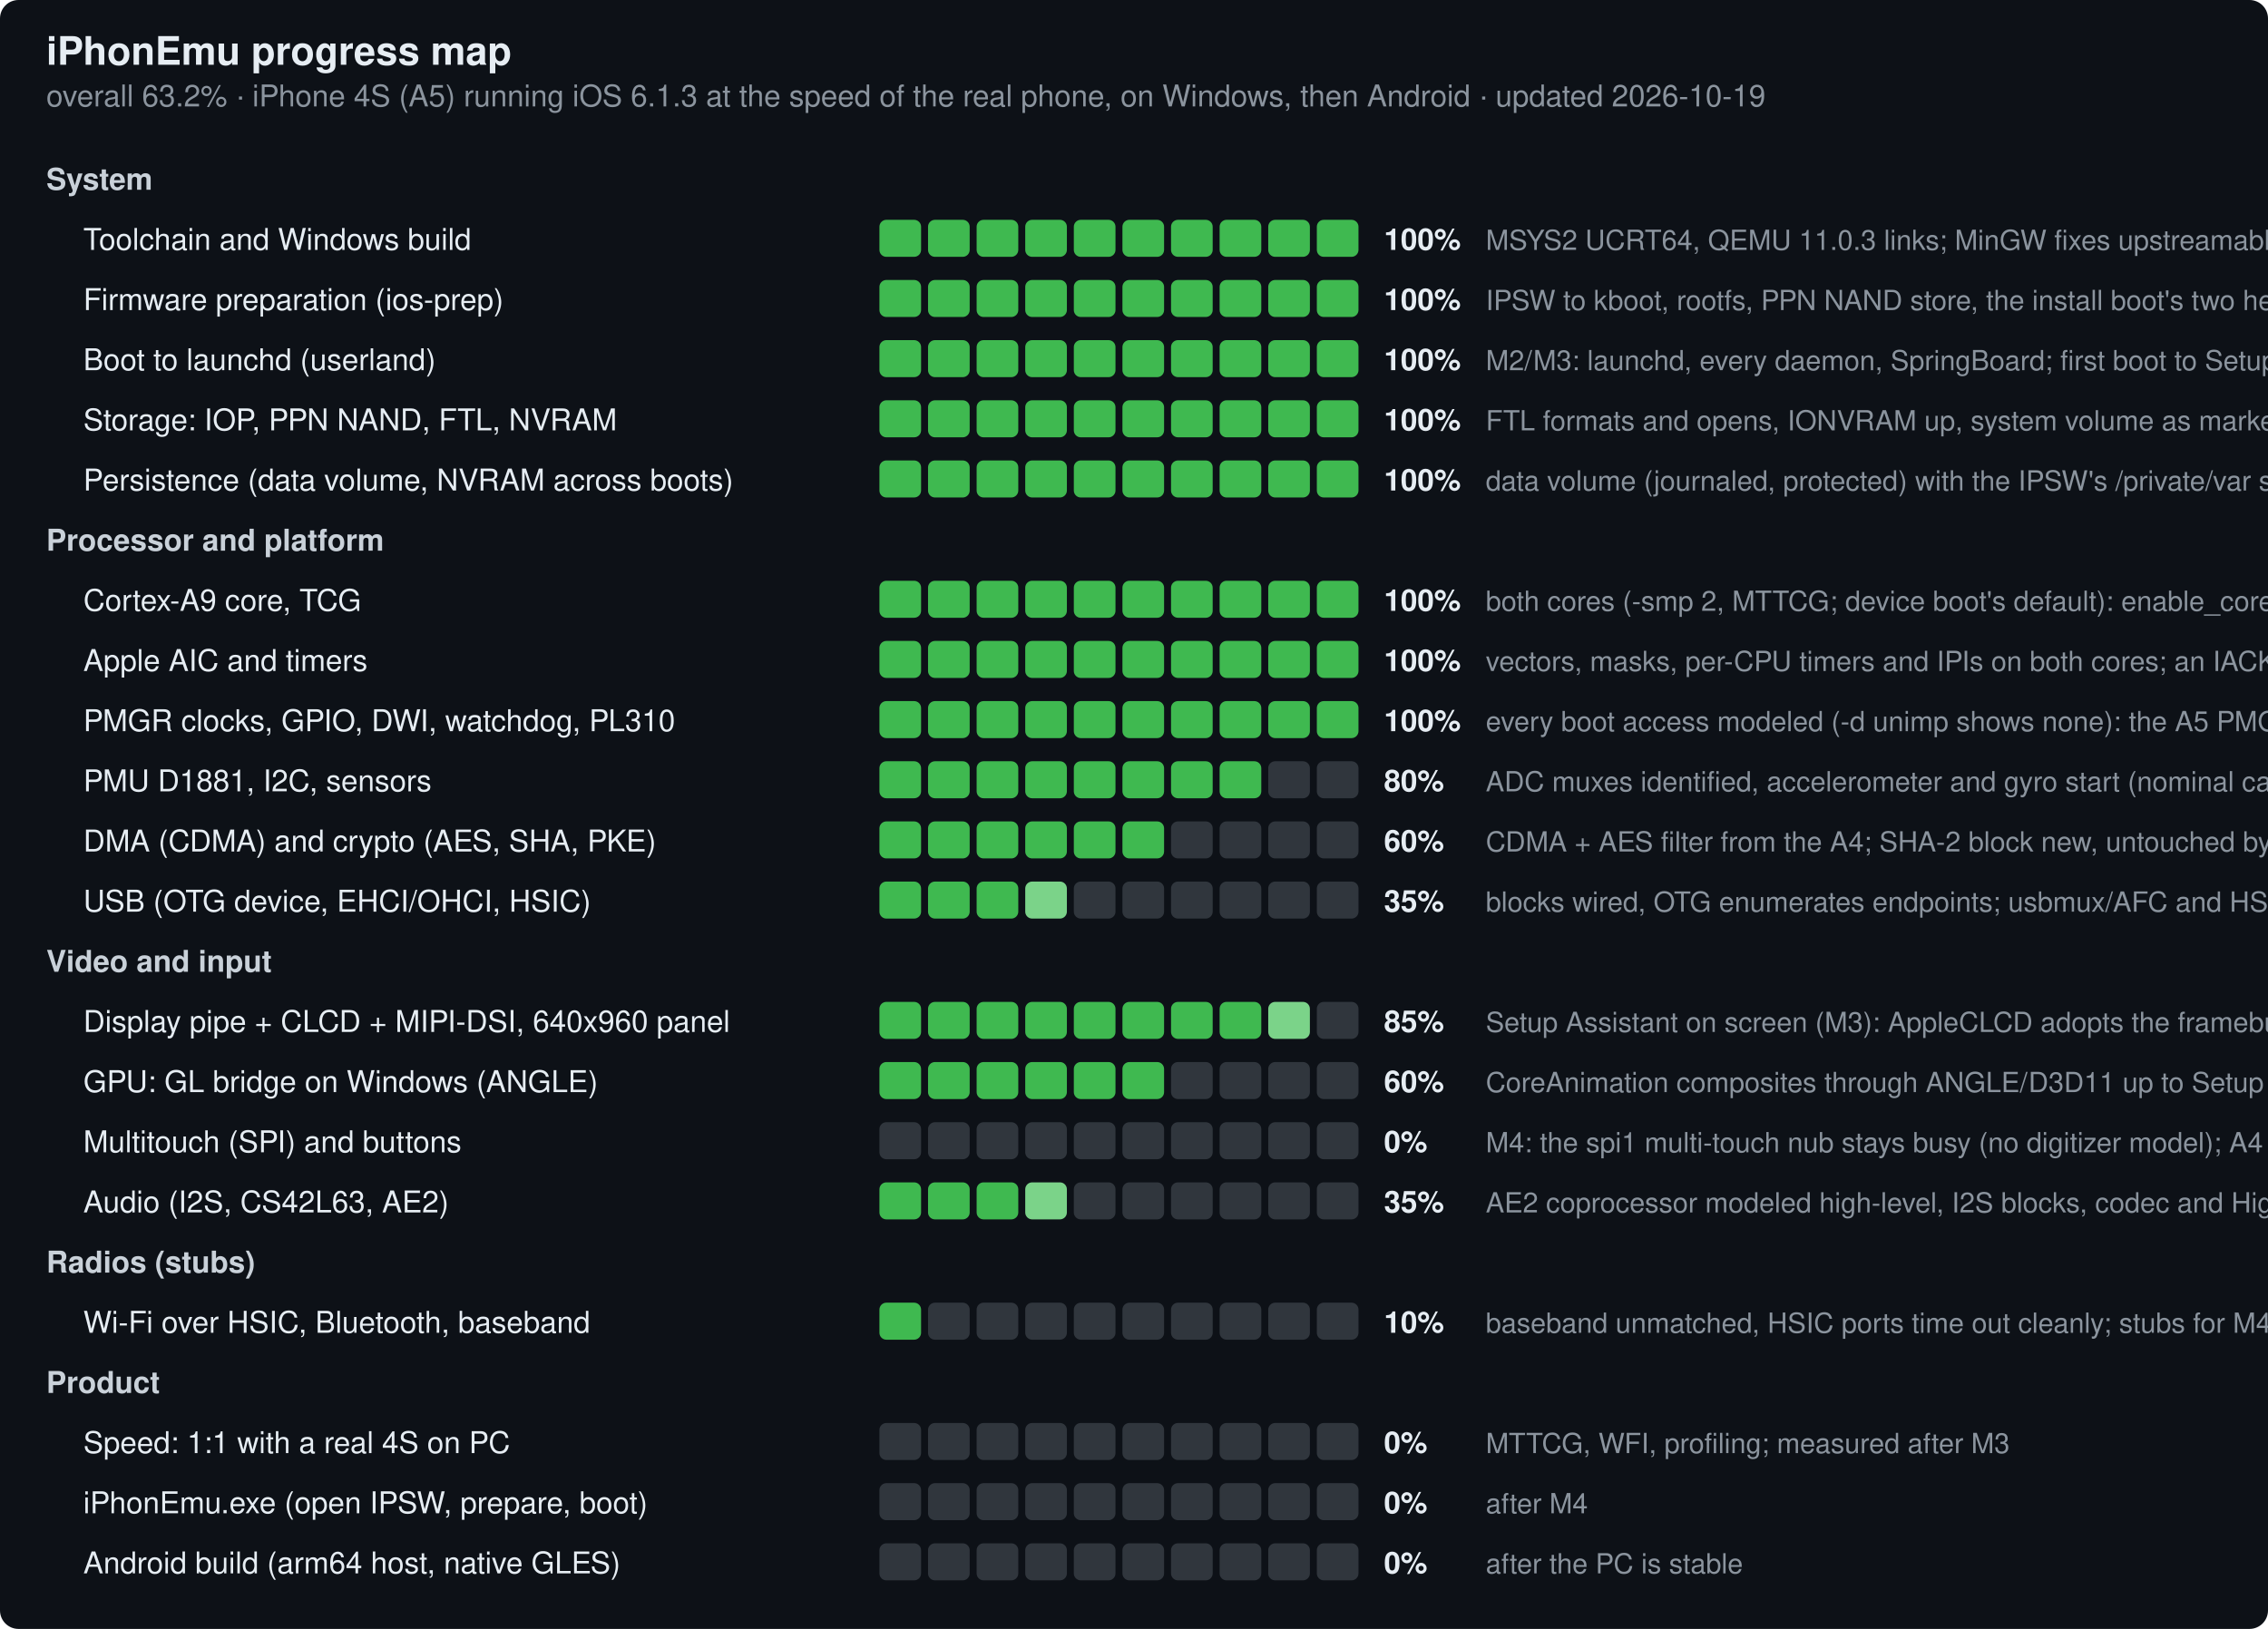
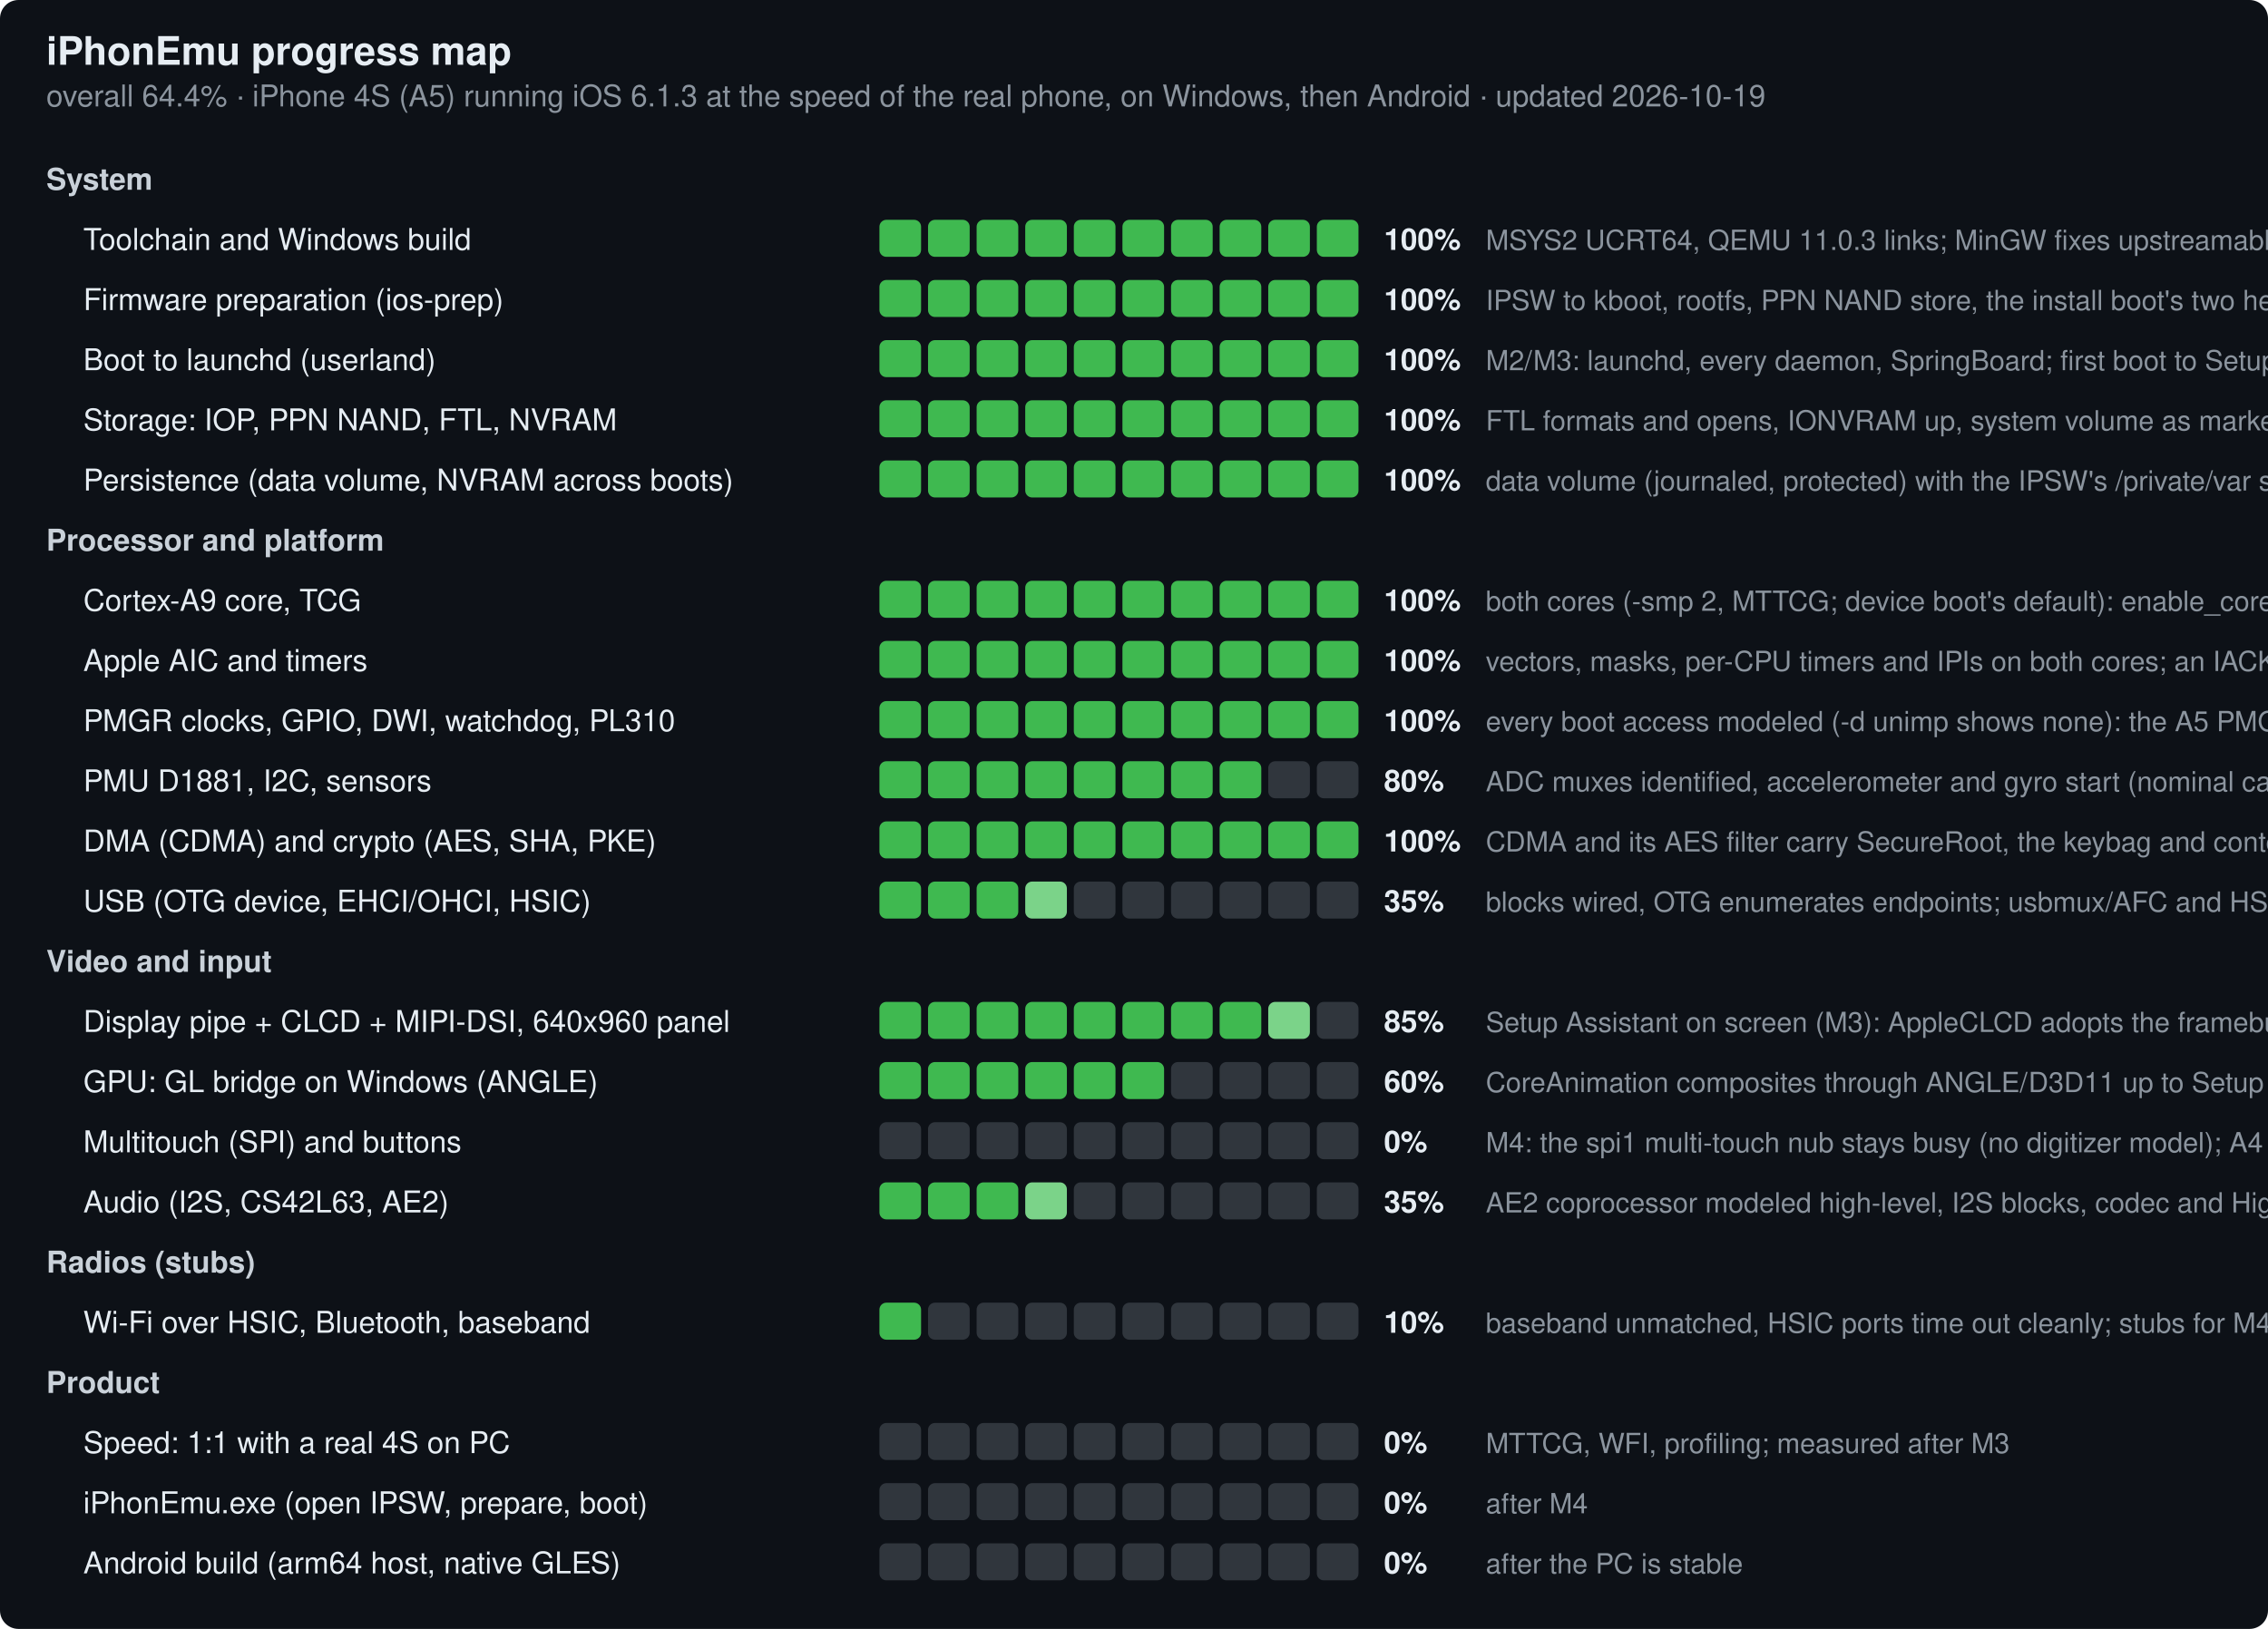
<svg xmlns="http://www.w3.org/2000/svg" width="980" height="704" viewBox="0 0 980 704" font-family="Segoe UI, Helvetica, Arial, sans-serif" font-size="13">
  <rect width="980" height="704" rx="8" fill="#0d1117" />
  <text x="20" y="28" fill="#e6edf3" font-size="17" font-weight="600">iPhonEmu progress map</text>
-   <text x="20" y="46" fill="#8b949e">overall 63.2% · iPhone 4S (A5) running iOS 6.1.3 at the speed of the real phone, on Windows, then Android · updated 2026-10-19</text>
+   <text x="20" y="46" fill="#8b949e">overall 64.4% · iPhone 4S (A5) running iOS 6.1.3 at the speed of the real phone, on Windows, then Android · updated 2026-10-19</text>
  <text x="20" y="82" fill="#c9d1d9" font-weight="600">System</text>
  <text x="36" y="108" fill="#e6edf3">Toolchain and Windows build</text>
  <rect x="380" y="95" width="18" height="16" rx="3" fill="#3fb950" />
  <rect x="401" y="95" width="18" height="16" rx="3" fill="#3fb950" />
  <rect x="422" y="95" width="18" height="16" rx="3" fill="#3fb950" />
  <rect x="443" y="95" width="18" height="16" rx="3" fill="#3fb950" />
  <rect x="464" y="95" width="18" height="16" rx="3" fill="#3fb950" />
  <rect x="485" y="95" width="18" height="16" rx="3" fill="#3fb950" />
  <rect x="506" y="95" width="18" height="16" rx="3" fill="#3fb950" />
  <rect x="527" y="95" width="18" height="16" rx="3" fill="#3fb950" />
  <rect x="548" y="95" width="18" height="16" rx="3" fill="#3fb950" />
  <rect x="569" y="95" width="18" height="16" rx="3" fill="#3fb950" />
  <text x="598" y="108" fill="#e6edf3" font-weight="600">100%</text>
  <text x="642" y="108" fill="#8b949e" font-size="12">MSYS2 UCRT64, QEMU 11.0.3 links; MinGW fixes upstreamable</text>
  <text x="36" y="134" fill="#e6edf3">Firmware preparation (ios-prep)</text>
  <rect x="380" y="121" width="18" height="16" rx="3" fill="#3fb950" />
  <rect x="401" y="121" width="18" height="16" rx="3" fill="#3fb950" />
  <rect x="422" y="121" width="18" height="16" rx="3" fill="#3fb950" />
  <rect x="443" y="121" width="18" height="16" rx="3" fill="#3fb950" />
  <rect x="464" y="121" width="18" height="16" rx="3" fill="#3fb950" />
  <rect x="485" y="121" width="18" height="16" rx="3" fill="#3fb950" />
  <rect x="506" y="121" width="18" height="16" rx="3" fill="#3fb950" />
  <rect x="527" y="121" width="18" height="16" rx="3" fill="#3fb950" />
  <rect x="548" y="121" width="18" height="16" rx="3" fill="#3fb950" />
  <rect x="569" y="121" width="18" height="16" rx="3" fill="#3fb950" />
  <text x="598" y="134" fill="#e6edf3" font-weight="600">100%</text>
  <text x="642" y="134" fill="#8b949e" font-size="12">IPSW to kboot, rootfs, PPN NAND store, the install boot's two helpers (static and dyld-linked) and ramdisk; the IPSW's AppleLogo decoded and on the panel from reset (K48SEG), as iBoot leaves it</text>
  <text x="36" y="160" fill="#e6edf3">Boot to launchd (userland)</text>
  <rect x="380" y="147" width="18" height="16" rx="3" fill="#3fb950" />
  <rect x="401" y="147" width="18" height="16" rx="3" fill="#3fb950" />
  <rect x="422" y="147" width="18" height="16" rx="3" fill="#3fb950" />
  <rect x="443" y="147" width="18" height="16" rx="3" fill="#3fb950" />
  <rect x="464" y="147" width="18" height="16" rx="3" fill="#3fb950" />
  <rect x="485" y="147" width="18" height="16" rx="3" fill="#3fb950" />
  <rect x="506" y="147" width="18" height="16" rx="3" fill="#3fb950" />
  <rect x="527" y="147" width="18" height="16" rx="3" fill="#3fb950" />
  <rect x="548" y="147" width="18" height="16" rx="3" fill="#3fb950" />
  <rect x="569" y="147" width="18" height="16" rx="3" fill="#3fb950" />
  <text x="598" y="160" fill="#e6edf3" font-weight="600">100%</text>
  <text x="642" y="160" fill="#8b949e" font-size="12">M2/M3: launchd, every daemon, SpringBoard; first boot to Setup 115 s, normal boot to the lock screen 70 s; no daemon crash: assistantd's kill at boot was AudioToolbox's 5 s session timeout against the emulator's pace (60 s, a per-firmware edit); console errors only from unmodeled blocks and radios</text>
  <text x="36" y="186" fill="#e6edf3">Storage: IOP, PPN NAND, FTL, NVRAM</text>
  <rect x="380" y="173" width="18" height="16" rx="3" fill="#3fb950" />
  <rect x="401" y="173" width="18" height="16" rx="3" fill="#3fb950" />
  <rect x="422" y="173" width="18" height="16" rx="3" fill="#3fb950" />
  <rect x="443" y="173" width="18" height="16" rx="3" fill="#3fb950" />
  <rect x="464" y="173" width="18" height="16" rx="3" fill="#3fb950" />
  <rect x="485" y="173" width="18" height="16" rx="3" fill="#3fb950" />
  <rect x="506" y="173" width="18" height="16" rx="3" fill="#3fb950" />
  <rect x="527" y="173" width="18" height="16" rx="3" fill="#3fb950" />
  <rect x="548" y="173" width="18" height="16" rx="3" fill="#3fb950" />
  <rect x="569" y="173" width="18" height="16" rx="3" fill="#3fb950" />
  <text x="598" y="186" fill="#e6edf3" font-weight="600">100%</text>
  <text x="642" y="186" fill="#8b949e" font-size="12">FTL formats and opens, IONVRAM up, system volume as marker pages (B3), effaceable storage (B4), the FMI's inline AES; the store's host cost cut (known-erased pages, page runs, marker-page map): create 97-&gt;69 s, first boot to Setup 175-&gt;115 s; 12 GC-heavy install sessions with 0 page errors</text>
  <text x="36" y="212" fill="#e6edf3">Persistence (data volume, NVRAM across boots)</text>
  <rect x="380" y="199" width="18" height="16" rx="3" fill="#3fb950" />
  <rect x="401" y="199" width="18" height="16" rx="3" fill="#3fb950" />
  <rect x="422" y="199" width="18" height="16" rx="3" fill="#3fb950" />
  <rect x="443" y="199" width="18" height="16" rx="3" fill="#3fb950" />
  <rect x="464" y="199" width="18" height="16" rx="3" fill="#3fb950" />
  <rect x="485" y="199" width="18" height="16" rx="3" fill="#3fb950" />
  <rect x="506" y="199" width="18" height="16" rx="3" fill="#3fb950" />
  <rect x="527" y="199" width="18" height="16" rx="3" fill="#3fb950" />
  <rect x="548" y="199" width="18" height="16" rx="3" fill="#3fb950" />
  <rect x="569" y="199" width="18" height="16" rx="3" fill="#3fb950" />
  <text x="598" y="212" fill="#e6edf3" font-weight="600">100%</text>
  <text x="642" y="212" fill="#8b949e" font-size="12">data volume (journaled, protected) with the IPSW's /private/var skeleton, NVRAM, FTL, effaceable lockers, keybag and the FMI's inline AES across boots; iOS's power-off (codec power-down, PMU standby: QEMU exits), iOS's own reboot and a killed QEMU all come back to the lock screen with fsck clean</text>
  <text x="20" y="238" fill="#c9d1d9" font-weight="600">Processor and platform</text>
  <text x="36" y="264" fill="#e6edf3">Cortex-A9 core, TCG</text>
  <rect x="380" y="251" width="18" height="16" rx="3" fill="#3fb950" />
  <rect x="401" y="251" width="18" height="16" rx="3" fill="#3fb950" />
  <rect x="422" y="251" width="18" height="16" rx="3" fill="#3fb950" />
  <rect x="443" y="251" width="18" height="16" rx="3" fill="#3fb950" />
  <rect x="464" y="251" width="18" height="16" rx="3" fill="#3fb950" />
  <rect x="485" y="251" width="18" height="16" rx="3" fill="#3fb950" />
  <rect x="506" y="251" width="18" height="16" rx="3" fill="#3fb950" />
  <rect x="527" y="251" width="18" height="16" rx="3" fill="#3fb950" />
  <rect x="548" y="251" width="18" height="16" rx="3" fill="#3fb950" />
  <rect x="569" y="251" width="18" height="16" rx="3" fill="#3fb950" />
  <text x="598" y="264" fill="#e6edf3" font-weight="600">100%</text>
  <text x="642" y="264" fill="#8b949e" font-size="12">both cores (-smp 2, MTTCG; device boot's default): enable_core is the PMGR's 'Core' (0x1214/0x1220), cpu1 starts at its reset vector; hw.ncpu = 2 read from the kernel; Setup at 59 s on two cores against 88 s on one; 13 min stable</text>
  <text x="36" y="290" fill="#e6edf3">Apple AIC and timers</text>
  <rect x="380" y="277" width="18" height="16" rx="3" fill="#3fb950" />
  <rect x="401" y="277" width="18" height="16" rx="3" fill="#3fb950" />
  <rect x="422" y="277" width="18" height="16" rx="3" fill="#3fb950" />
  <rect x="443" y="277" width="18" height="16" rx="3" fill="#3fb950" />
  <rect x="464" y="277" width="18" height="16" rx="3" fill="#3fb950" />
  <rect x="485" y="277" width="18" height="16" rx="3" fill="#3fb950" />
  <rect x="506" y="277" width="18" height="16" rx="3" fill="#3fb950" />
  <rect x="527" y="277" width="18" height="16" rx="3" fill="#3fb950" />
  <rect x="548" y="277" width="18" height="16" rx="3" fill="#3fb950" />
  <rect x="569" y="277" width="18" height="16" rx="3" fill="#3fb950" />
  <text x="598" y="290" fill="#e6edf3" font-weight="600">100%</text>
  <text x="642" y="290" fill="#8b949e" font-size="12">vectors, masks, per-CPU timers and IPIs on both cores; an IACK claims a vector for its core (both handled the same IRQ before); TIME_LO/HI read with no BQL (mach_absolute_time)</text>
  <text x="36" y="316" fill="#e6edf3">PMGR clocks, GPIO, DWI, watchdog, PL310</text>
  <rect x="380" y="303" width="18" height="16" rx="3" fill="#3fb950" />
  <rect x="401" y="303" width="18" height="16" rx="3" fill="#3fb950" />
  <rect x="422" y="303" width="18" height="16" rx="3" fill="#3fb950" />
  <rect x="443" y="303" width="18" height="16" rx="3" fill="#3fb950" />
  <rect x="464" y="303" width="18" height="16" rx="3" fill="#3fb950" />
  <rect x="485" y="303" width="18" height="16" rx="3" fill="#3fb950" />
  <rect x="506" y="303" width="18" height="16" rx="3" fill="#3fb950" />
  <rect x="527" y="303" width="18" height="16" rx="3" fill="#3fb950" />
  <rect x="548" y="303" width="18" height="16" rx="3" fill="#3fb950" />
  <rect x="569" y="303" width="18" height="16" rx="3" fill="#3fb950" />
  <text x="598" y="316" fill="#e6edf3" font-weight="600">100%</text>
  <text x="642" y="316" fill="#8b949e" font-size="12">every boot access modeled (-d unimp shows none): the A5 PMGR's perf, power and config registers, the watchdog at +0x3020 (a guest panic restarts the machine through 'WDTr'), DWI, the PL310's cif window, GPIO NPL, arm-io's bus registers; the A5 clock table typed by the kext's own slot names (real 4S values unknown)</text>
  <text x="36" y="342" fill="#e6edf3">PMU D1881, I2C, sensors</text>
  <rect x="380" y="329" width="18" height="16" rx="3" fill="#3fb950" />
  <rect x="401" y="329" width="18" height="16" rx="3" fill="#3fb950" />
  <rect x="422" y="329" width="18" height="16" rx="3" fill="#3fb950" />
  <rect x="443" y="329" width="18" height="16" rx="3" fill="#3fb950" />
  <rect x="464" y="329" width="18" height="16" rx="3" fill="#3fb950" />
  <rect x="485" y="329" width="18" height="16" rx="3" fill="#3fb950" />
  <rect x="506" y="329" width="18" height="16" rx="3" fill="#3fb950" />
  <rect x="527" y="329" width="18" height="16" rx="3" fill="#3fb950" />
  <rect x="548" y="329" width="18" height="16" rx="3" fill="#30363d" />
  <rect x="569" y="329" width="18" height="16" rx="3" fill="#30363d" />
  <text x="598" y="342" fill="#e6edf3" font-weight="600">80%</text>
  <text x="642" y="342" fill="#8b949e" font-size="12">ADC muxes identified, accelerometer and gyro start (nominal calibration in the kboot DT), the bq27540 gas gauge wired on uart5, battery-level property; open: which level the status bar shows (full on Setup at 30%), wake-by-button STAT bits</text>
  <text x="36" y="368" fill="#e6edf3">DMA (CDMA) and crypto (AES, SHA, PKE)</text>
  <rect x="380" y="355" width="18" height="16" rx="3" fill="#3fb950" />
  <rect x="401" y="355" width="18" height="16" rx="3" fill="#3fb950" />
  <rect x="422" y="355" width="18" height="16" rx="3" fill="#3fb950" />
  <rect x="443" y="355" width="18" height="16" rx="3" fill="#3fb950" />
  <rect x="464" y="355" width="18" height="16" rx="3" fill="#3fb950" />
  <rect x="485" y="355" width="18" height="16" rx="3" fill="#3fb950" />
-   <rect x="506" y="355" width="18" height="16" rx="3" fill="#30363d" />
-   <rect x="527" y="355" width="18" height="16" rx="3" fill="#30363d" />
-   <rect x="548" y="355" width="18" height="16" rx="3" fill="#30363d" />
-   <rect x="569" y="355" width="18" height="16" rx="3" fill="#30363d" />
-   <text x="598" y="368" fill="#e6edf3" font-weight="600">60%</text>
-   <text x="642" y="368" fill="#8b949e" font-size="12">CDMA + AES filter from the A4; SHA-2 block new, untouched by the kernel so far</text>
+   <rect x="506" y="355" width="18" height="16" rx="3" fill="#3fb950" />
+   <rect x="527" y="355" width="18" height="16" rx="3" fill="#3fb950" />
+   <rect x="548" y="355" width="18" height="16" rx="3" fill="#3fb950" />
+   <rect x="569" y="355" width="18" height="16" rx="3" fill="#3fb950" />
+   <text x="598" y="368" fill="#e6edf3" font-weight="600">100%</text>
+   <text x="642" y="368" fill="#8b949e" font-size="12">CDMA and its AES filter carry SecureRoot, the keybag and content protection with no CDMA error; PKE matched (AppleSamsungPKE), unused by a boot; the A5's SHA-2 block has no driver in 10B329 (corecrypto hashes in software), so nothing to model</text>
  <text x="36" y="394" fill="#e6edf3">USB (OTG device, EHCI/OHCI, HSIC)</text>
  <rect x="380" y="381" width="18" height="16" rx="3" fill="#3fb950" />
  <rect x="401" y="381" width="18" height="16" rx="3" fill="#3fb950" />
  <rect x="422" y="381" width="18" height="16" rx="3" fill="#3fb950" />
  <rect x="443" y="381" width="18" height="16" rx="3" fill="#7bd389" />
  <rect x="464" y="381" width="18" height="16" rx="3" fill="#30363d" />
  <rect x="485" y="381" width="18" height="16" rx="3" fill="#30363d" />
  <rect x="506" y="381" width="18" height="16" rx="3" fill="#30363d" />
  <rect x="527" y="381" width="18" height="16" rx="3" fill="#30363d" />
  <rect x="548" y="381" width="18" height="16" rx="3" fill="#30363d" />
  <rect x="569" y="381" width="18" height="16" rx="3" fill="#30363d" />
  <text x="598" y="394" fill="#e6edf3" font-weight="600">35%</text>
  <text x="642" y="394" fill="#8b949e" font-size="12">blocks wired, OTG enumerates endpoints; usbmux/AFC and HSIC devices pending</text>
  <text x="20" y="420" fill="#c9d1d9" font-weight="600">Video and input</text>
  <text x="36" y="446" fill="#e6edf3">Display pipe + CLCD + MIPI-DSI, 640x960 panel</text>
  <rect x="380" y="433" width="18" height="16" rx="3" fill="#3fb950" />
  <rect x="401" y="433" width="18" height="16" rx="3" fill="#3fb950" />
  <rect x="422" y="433" width="18" height="16" rx="3" fill="#3fb950" />
  <rect x="443" y="433" width="18" height="16" rx="3" fill="#3fb950" />
  <rect x="464" y="433" width="18" height="16" rx="3" fill="#3fb950" />
  <rect x="485" y="433" width="18" height="16" rx="3" fill="#3fb950" />
  <rect x="506" y="433" width="18" height="16" rx="3" fill="#3fb950" />
  <rect x="527" y="433" width="18" height="16" rx="3" fill="#3fb950" />
  <rect x="548" y="433" width="18" height="16" rx="3" fill="#7bd389" />
  <rect x="569" y="433" width="18" height="16" rx="3" fill="#30363d" />
  <text x="598" y="446" fill="#e6edf3" font-weight="600">85%</text>
  <text x="642" y="446" fill="#8b949e" font-size="12">Setup Assistant on screen (M3): AppleCLCD adopts the framebuffer, CoreAnimation (software, or the GL bridge) swaps through the A5 layer MMU; RGBOUT/TV-out open</text>
  <text x="36" y="472" fill="#e6edf3">GPU: GL bridge on Windows (ANGLE)</text>
  <rect x="380" y="459" width="18" height="16" rx="3" fill="#3fb950" />
  <rect x="401" y="459" width="18" height="16" rx="3" fill="#3fb950" />
  <rect x="422" y="459" width="18" height="16" rx="3" fill="#3fb950" />
  <rect x="443" y="459" width="18" height="16" rx="3" fill="#3fb950" />
  <rect x="464" y="459" width="18" height="16" rx="3" fill="#3fb950" />
  <rect x="485" y="459" width="18" height="16" rx="3" fill="#3fb950" />
  <rect x="506" y="459" width="18" height="16" rx="3" fill="#30363d" />
  <rect x="527" y="459" width="18" height="16" rx="3" fill="#30363d" />
  <rect x="548" y="459" width="18" height="16" rx="3" fill="#30363d" />
  <rect x="569" y="459" width="18" height="16" rx="3" fill="#30363d" />
  <text x="598" y="472" fill="#e6edf3" font-weight="600">60%</text>
  <text x="642" y="472" fill="#8b949e" font-size="12">CoreAnimation composites through ANGLE/D3D11 up to Setup (front end built without macOS); home screen and apps on it, and a speed-up over software, still open</text>
  <text x="36" y="498" fill="#e6edf3">Multitouch (SPI) and buttons</text>
  <rect x="380" y="485" width="18" height="16" rx="3" fill="#30363d" />
  <rect x="401" y="485" width="18" height="16" rx="3" fill="#30363d" />
  <rect x="422" y="485" width="18" height="16" rx="3" fill="#30363d" />
  <rect x="443" y="485" width="18" height="16" rx="3" fill="#30363d" />
  <rect x="464" y="485" width="18" height="16" rx="3" fill="#30363d" />
  <rect x="485" y="485" width="18" height="16" rx="3" fill="#30363d" />
  <rect x="506" y="485" width="18" height="16" rx="3" fill="#30363d" />
  <rect x="527" y="485" width="18" height="16" rx="3" fill="#30363d" />
  <rect x="548" y="485" width="18" height="16" rx="3" fill="#30363d" />
  <rect x="569" y="485" width="18" height="16" rx="3" fill="#30363d" />
  <text x="598" y="498" fill="#e6edf3" font-weight="600">0%</text>
  <text x="642" y="498" fill="#8b949e" font-size="12">M4: the spi1 multi-touch nub stays busy (no digitizer model); A4 Z2 models to adapt</text>
  <text x="36" y="524" fill="#e6edf3">Audio (I2S, CS42L63, AE2)</text>
  <rect x="380" y="511" width="18" height="16" rx="3" fill="#3fb950" />
  <rect x="401" y="511" width="18" height="16" rx="3" fill="#3fb950" />
  <rect x="422" y="511" width="18" height="16" rx="3" fill="#3fb950" />
  <rect x="443" y="511" width="18" height="16" rx="3" fill="#7bd389" />
  <rect x="464" y="511" width="18" height="16" rx="3" fill="#30363d" />
  <rect x="485" y="511" width="18" height="16" rx="3" fill="#30363d" />
  <rect x="506" y="511" width="18" height="16" rx="3" fill="#30363d" />
  <rect x="527" y="511" width="18" height="16" rx="3" fill="#30363d" />
  <rect x="548" y="511" width="18" height="16" rx="3" fill="#30363d" />
  <rect x="569" y="511" width="18" height="16" rx="3" fill="#30363d" />
  <text x="598" y="524" fill="#e6edf3" font-weight="600">35%</text>
  <text x="642" y="524" fill="#8b949e" font-size="12">AE2 coprocessor modeled high-level, I2S blocks, codec and Highland Park start, mediaserverd up; no PCM to the host yet, AE2 audio endpoints unread</text>
  <text x="20" y="550" fill="#c9d1d9" font-weight="600">Radios (stubs)</text>
  <text x="36" y="576" fill="#e6edf3">Wi-Fi over HSIC, Bluetooth, baseband</text>
  <rect x="380" y="563" width="18" height="16" rx="3" fill="#3fb950" />
  <rect x="401" y="563" width="18" height="16" rx="3" fill="#30363d" />
  <rect x="422" y="563" width="18" height="16" rx="3" fill="#30363d" />
  <rect x="443" y="563" width="18" height="16" rx="3" fill="#30363d" />
  <rect x="464" y="563" width="18" height="16" rx="3" fill="#30363d" />
  <rect x="485" y="563" width="18" height="16" rx="3" fill="#30363d" />
  <rect x="506" y="563" width="18" height="16" rx="3" fill="#30363d" />
  <rect x="527" y="563" width="18" height="16" rx="3" fill="#30363d" />
  <rect x="548" y="563" width="18" height="16" rx="3" fill="#30363d" />
  <rect x="569" y="563" width="18" height="16" rx="3" fill="#30363d" />
  <text x="598" y="576" fill="#e6edf3" font-weight="600">10%</text>
  <text x="642" y="576" fill="#8b949e" font-size="12">baseband unmatched, HSIC ports time out cleanly; stubs for M4</text>
  <text x="20" y="602" fill="#c9d1d9" font-weight="600">Product</text>
  <text x="36" y="628" fill="#e6edf3">Speed: 1:1 with a real 4S on PC</text>
  <rect x="380" y="615" width="18" height="16" rx="3" fill="#30363d" />
  <rect x="401" y="615" width="18" height="16" rx="3" fill="#30363d" />
  <rect x="422" y="615" width="18" height="16" rx="3" fill="#30363d" />
  <rect x="443" y="615" width="18" height="16" rx="3" fill="#30363d" />
  <rect x="464" y="615" width="18" height="16" rx="3" fill="#30363d" />
  <rect x="485" y="615" width="18" height="16" rx="3" fill="#30363d" />
  <rect x="506" y="615" width="18" height="16" rx="3" fill="#30363d" />
  <rect x="527" y="615" width="18" height="16" rx="3" fill="#30363d" />
  <rect x="548" y="615" width="18" height="16" rx="3" fill="#30363d" />
  <rect x="569" y="615" width="18" height="16" rx="3" fill="#30363d" />
  <text x="598" y="628" fill="#e6edf3" font-weight="600">0%</text>
  <text x="642" y="628" fill="#8b949e" font-size="12">MTTCG, WFI, profiling; measured after M3</text>
  <text x="36" y="654" fill="#e6edf3">iPhonEmu.exe (open IPSW, prepare, boot)</text>
  <rect x="380" y="641" width="18" height="16" rx="3" fill="#30363d" />
  <rect x="401" y="641" width="18" height="16" rx="3" fill="#30363d" />
  <rect x="422" y="641" width="18" height="16" rx="3" fill="#30363d" />
  <rect x="443" y="641" width="18" height="16" rx="3" fill="#30363d" />
  <rect x="464" y="641" width="18" height="16" rx="3" fill="#30363d" />
  <rect x="485" y="641" width="18" height="16" rx="3" fill="#30363d" />
  <rect x="506" y="641" width="18" height="16" rx="3" fill="#30363d" />
  <rect x="527" y="641" width="18" height="16" rx="3" fill="#30363d" />
  <rect x="548" y="641" width="18" height="16" rx="3" fill="#30363d" />
  <rect x="569" y="641" width="18" height="16" rx="3" fill="#30363d" />
  <text x="598" y="654" fill="#e6edf3" font-weight="600">0%</text>
  <text x="642" y="654" fill="#8b949e" font-size="12">after M4</text>
  <text x="36" y="680" fill="#e6edf3">Android build (arm64 host, native GLES)</text>
  <rect x="380" y="667" width="18" height="16" rx="3" fill="#30363d" />
  <rect x="401" y="667" width="18" height="16" rx="3" fill="#30363d" />
  <rect x="422" y="667" width="18" height="16" rx="3" fill="#30363d" />
  <rect x="443" y="667" width="18" height="16" rx="3" fill="#30363d" />
  <rect x="464" y="667" width="18" height="16" rx="3" fill="#30363d" />
  <rect x="485" y="667" width="18" height="16" rx="3" fill="#30363d" />
  <rect x="506" y="667" width="18" height="16" rx="3" fill="#30363d" />
  <rect x="527" y="667" width="18" height="16" rx="3" fill="#30363d" />
  <rect x="548" y="667" width="18" height="16" rx="3" fill="#30363d" />
  <rect x="569" y="667" width="18" height="16" rx="3" fill="#30363d" />
  <text x="598" y="680" fill="#e6edf3" font-weight="600">0%</text>
  <text x="642" y="680" fill="#8b949e" font-size="12">after the PC is stable</text>
</svg>
